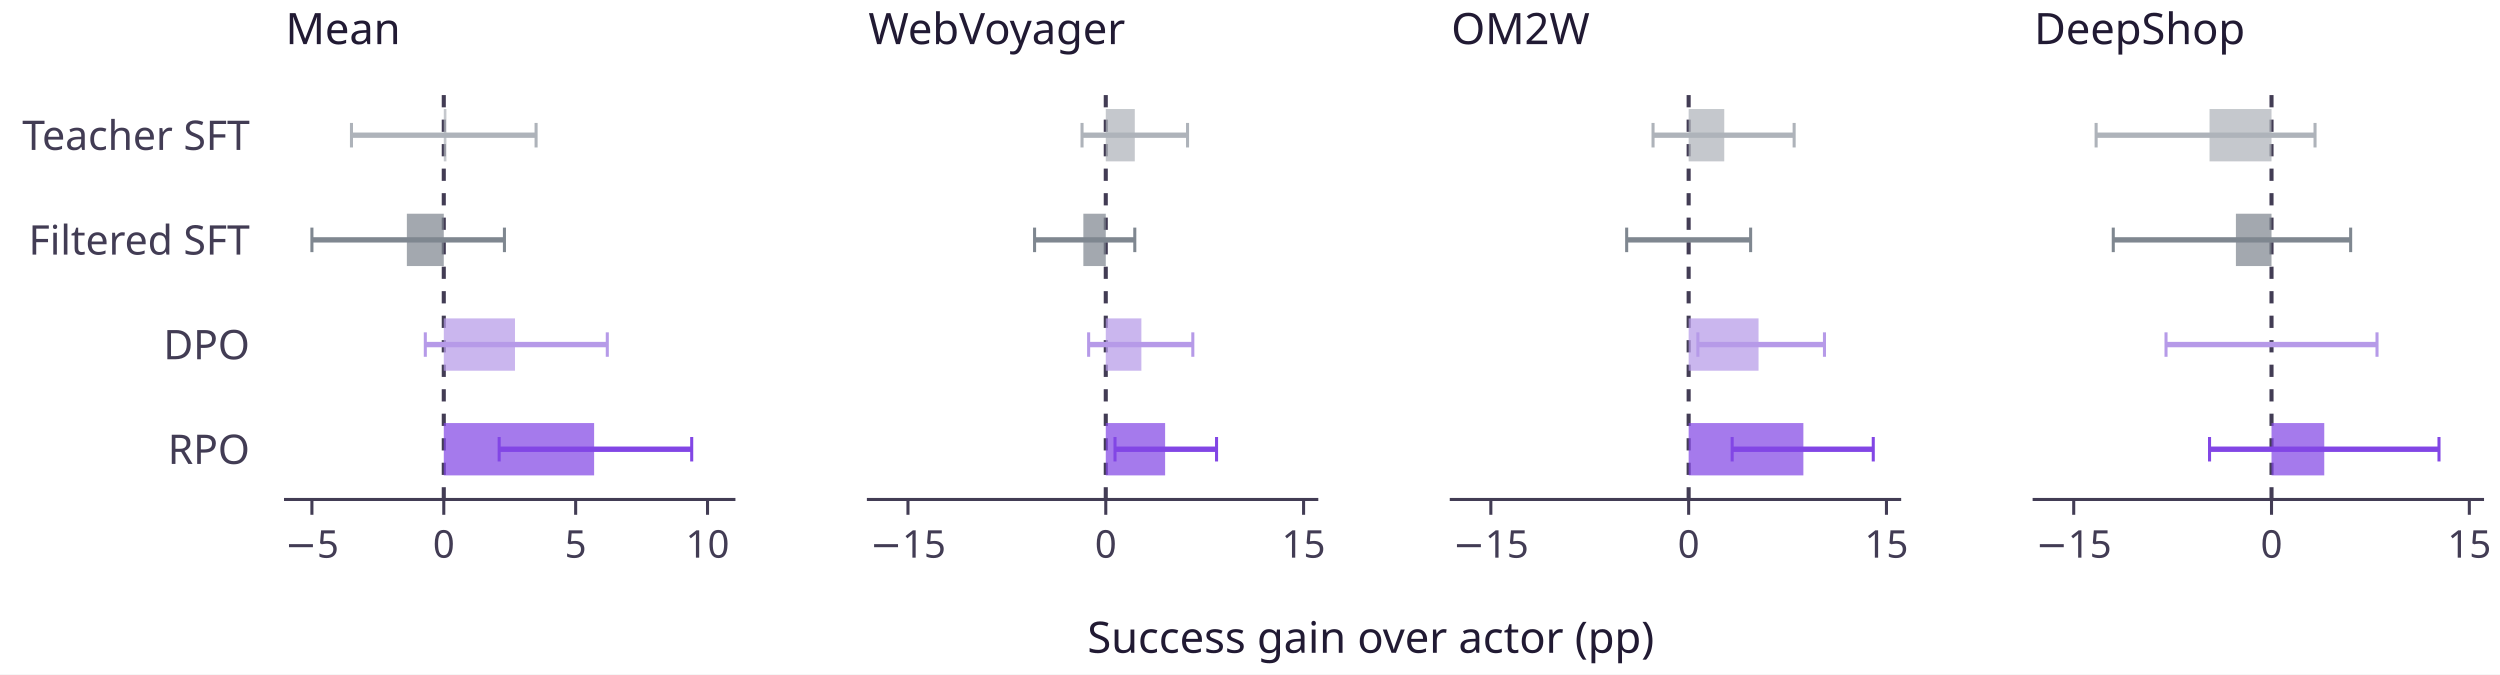
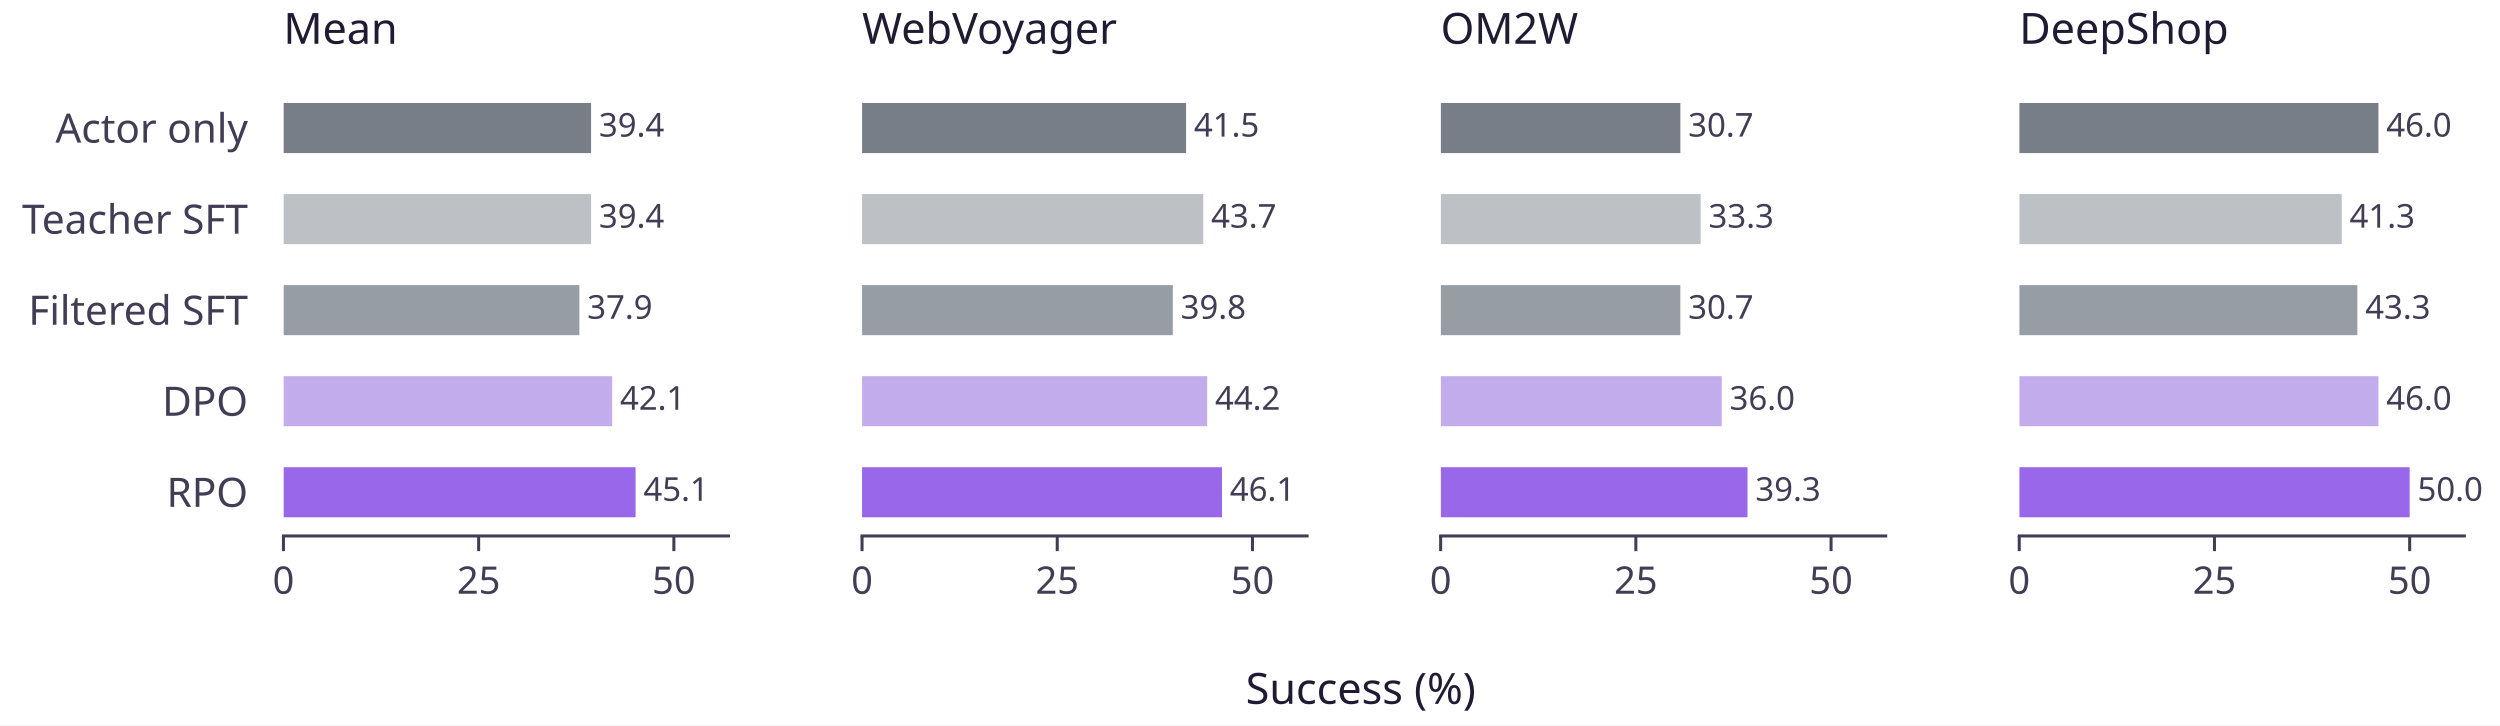
- <svg xmlns="http://www.w3.org/2000/svg" xmlns:xlink="http://www.w3.org/1999/xlink" width="489.618pt" height="132.074pt" viewBox="0 0 489.618 132.074" version="1.1">
+ <svg xmlns="http://www.w3.org/2000/svg" xmlns:xlink="http://www.w3.org/1999/xlink" width="493.232pt" height="143.09pt" viewBox="0 0 493.232 143.09" version="1.1">
  <defs>
    <style type="text/css">*{stroke-linejoin: round; stroke-linecap: butt}</style>
  </defs>
  <g id="figure_1">
    <g id="patch_1">
-       <path d="M 0 132.074 L 489.618 132.074 L 489.618 0 L 0 0 z " style="fill: #ffffff" />
+       <path d="M 0 143.09 L 493.232 143.09 L 493.232 0 L 0 0 z " style="fill: #ffffff" />
    </g>
    <g id="axes_1">
      <g id="patch_2">
-         <path d="M 55.921 97.82 L 143.732 97.82 L 143.732 16.64 L 55.921 16.64 z " style="fill: #ffffff" />
-       </g>
-       <g id="line2d_1">
-         <path d="M 86.913 97.82 L 86.913 16.64 " clip-path="url(#p033e936842)" style="fill: none; stroke-dasharray: 2.4,2.4; stroke-dashoffset: 0; stroke: #423c54; stroke-width: 0.8" />
+         <path d="M 55.921 105.74 L 143.732 105.74 L 143.732 16.64 L 55.921 16.64 z " style="fill: #ffffff" />
      </g>
      <g id="matplotlib.axis_1">
        <g id="xtick_1">
+           <g id="line2d_1">
+             <defs>
+               <path id="md3318e44cd" d="M 0 0 L 0 3 " style="stroke: #423c54; stroke-width: 0.6" />
+             </defs>
+             <g>
+               <use xlink:href="#md3318e44cd" x="55.921" y="105.74" style="fill: #423c54; stroke: #423c54; stroke-width: 0.6" />
+             </g>
+           </g>
+           <g id="text_1">
+             <text style="fill: #423c54; font: 7.5px 'Albert Sans'; text-anchor: middle" x="55.921" y="117.14" transform="rotate(-0 55.92125 117.14)">0</text>
+           </g>
+         </g>
+         <g id="xtick_2">
          <g id="line2d_2">
-             <defs>
-               <path id="m5773cec30a" d="M 0 0 L 0 3 " style="stroke: #423c54; stroke-width: 0.6" />
-             </defs>
-             <g>
-               <use xlink:href="#m5773cec30a" x="61.087" y="97.82" style="fill: #423c54; stroke: #423c54; stroke-width: 0.6" />
-             </g>
-           </g>
-           <g id="text_1">
-             <text style="fill: #423c54; font: 7.5px 'Albert Sans'; text-anchor: middle" x="61.087" y="109.22" transform="rotate(-0 61.08658 109.22)">−5</text>
-           </g>
-         </g>
-         <g id="xtick_2">
+             <g>
+               <use xlink:href="#md3318e44cd" x="94.435" y="105.74" style="fill: #423c54; stroke: #423c54; stroke-width: 0.6" />
+             </g>
+           </g>
+           <g id="text_2">
+             <text style="fill: #423c54; font: 7.5px 'Albert Sans'; text-anchor: middle" x="94.435" y="117.14" transform="rotate(-0 94.43468 117.14)">25</text>
+           </g>
+         </g>
+         <g id="xtick_3">
          <g id="line2d_3">
            <g>
-               <use xlink:href="#m5773cec30a" x="86.913" y="97.82" style="fill: #423c54; stroke: #423c54; stroke-width: 0.6" />
-             </g>
-           </g>
-           <g id="text_2">
-             <text style="fill: #423c54; font: 7.5px 'Albert Sans'; text-anchor: middle" x="86.913" y="109.22" transform="rotate(-0 86.91323 109.22)">0</text>
-           </g>
-         </g>
-         <g id="xtick_3">
-           <g id="line2d_4">
-             <g>
-               <use xlink:href="#m5773cec30a" x="112.74" y="97.82" style="fill: #423c54; stroke: #423c54; stroke-width: 0.6" />
+               <use xlink:href="#md3318e44cd" x="132.948" y="105.74" style="fill: #423c54; stroke: #423c54; stroke-width: 0.6" />
            </g>
          </g>
          <g id="text_3">
-             <text style="fill: #423c54; font: 7.5px 'Albert Sans'; text-anchor: middle" x="112.74" y="109.22" transform="rotate(-0 112.7399 109.22)">5</text>
-           </g>
-         </g>
-         <g id="xtick_4">
-           <g id="line2d_5">
-             <g>
-               <use xlink:href="#m5773cec30a" x="138.567" y="97.82" style="fill: #423c54; stroke: #423c54; stroke-width: 0.6" />
-             </g>
-           </g>
-           <g id="text_4">
-             <text style="fill: #423c54; font: 7.5px 'Albert Sans'; text-anchor: middle" x="138.567" y="109.22" transform="rotate(-0 138.5665 109.22)">10</text>
+             <text style="fill: #423c54; font: 7.5px 'Albert Sans'; text-anchor: middle" x="132.948" y="117.14" transform="rotate(-0 132.9481 117.14)">50</text>
          </g>
        </g>
      </g>
      <g id="matplotlib.axis_2">
        <g id="ytick_1">
+           <g id="line2d_4" />
+           <g id="text_4">
+             <text style="fill: #423c54; font: 8px 'Albert Sans'; text-anchor: end" x="48.921" y="28.143" transform="rotate(-0 48.92125 28.14258)">Actor only</text>
+           </g>
+         </g>
+         <g id="ytick_2">
+           <g id="line2d_5" />
+           <g id="text_5">
+             <text style="fill: #423c54; font: 8px 'Albert Sans'; text-anchor: end" x="48.921" y="46.106" transform="rotate(-0 48.92125 46.10629)">Teacher SFT</text>
+           </g>
+         </g>
+         <g id="ytick_3">
          <g id="line2d_6" />
-           <g id="text_5">
-             <text style="fill: #423c54; font: 8px 'Albert Sans'; text-anchor: end" x="48.921" y="29.36" transform="rotate(-0 48.92125 29.36)">Teacher SFT</text>
-           </g>
-         </g>
-         <g id="ytick_2">
+           <g id="text_6">
+             <text style="fill: #423c54; font: 8px 'Albert Sans'; text-anchor: end" x="48.921" y="64.07" transform="rotate(-0 48.92125 64.07)">Filtered SFT</text>
+           </g>
+         </g>
+         <g id="ytick_4">
          <g id="line2d_7" />
-           <g id="text_6">
-             <text style="fill: #423c54; font: 8px 'Albert Sans'; text-anchor: end" x="48.921" y="49.86" transform="rotate(-0 48.92125 49.86)">Filtered SFT</text>
-           </g>
-         </g>
-         <g id="ytick_3">
+           <g id="text_7">
+             <text style="fill: #423c54; font: 8px 'Albert Sans'; text-anchor: end" x="48.921" y="82.034" transform="rotate(-0 48.92125 82.03371)">DPO</text>
+           </g>
+         </g>
+         <g id="ytick_5">
          <g id="line2d_8" />
-           <g id="text_7">
-             <text style="fill: #423c54; font: 8px 'Albert Sans'; text-anchor: end" x="48.921" y="70.36" transform="rotate(-0 48.92125 70.36)">DPO</text>
-           </g>
-         </g>
-         <g id="ytick_4">
-           <g id="line2d_9" />
          <g id="text_8">
-             <text style="fill: #423c54; font: 8px 'Albert Sans'; text-anchor: end" x="48.921" y="90.86" transform="rotate(-0 48.92125 90.86)">RPO</text>
+             <text style="fill: #423c54; font: 8px 'Albert Sans'; text-anchor: end" x="48.921" y="99.997" transform="rotate(-0 48.92125 99.99742)">RPO</text>
          </g>
        </g>
      </g>
      <g id="patch_3">
-         <path d="M 86.913 31.605 L 87.43 31.605 L 87.43 21.355 L 86.913 21.355 z " clip-path="url(#p033e936842)" style="fill: #aeb3ba; opacity: 0.72" />
+         <path d="M 55.921 30.203 L 116.618 30.203 L 116.618 20.323 L 55.921 20.323 z " clip-path="url(#p6fb87781f4)" style="fill: #59626d; opacity: 0.82" />
      </g>
      <g id="patch_4">
-         <path d="M 86.913 52.105 L 79.682 52.105 L 79.682 41.855 L 86.913 41.855 z " clip-path="url(#p033e936842)" style="fill: #7f8790; opacity: 0.72" />
+         <path d="M 55.921 48.166 L 116.618 48.166 L 116.618 38.286 L 55.921 38.286 z " clip-path="url(#p6fb87781f4)" style="fill: #aeb3ba; opacity: 0.82" />
      </g>
      <g id="patch_5">
-         <path d="M 86.913 72.605 L 100.86 72.605 L 100.86 62.355 L 86.913 62.355 z " clip-path="url(#p033e936842)" style="fill: #b69ae8; opacity: 0.72" />
+         <path d="M 55.921 66.13 L 114.308 66.13 L 114.308 56.25 L 55.921 56.25 z " clip-path="url(#p6fb87781f4)" style="fill: #7f8790; opacity: 0.82" />
      </g>
      <g id="patch_6">
-         <path d="M 86.913 93.105 L 116.356 93.105 L 116.356 82.855 L 86.913 82.855 z " clip-path="url(#p033e936842)" style="fill: #8246e5; opacity: 0.72" />
+         <path d="M 55.921 84.094 L 120.778 84.094 L 120.778 74.214 L 55.921 74.214 z " clip-path="url(#p6fb87781f4)" style="fill: #b69ae8; opacity: 0.82" />
      </g>
      <g id="patch_7">
-         <path d="M 55.921 97.82 L 143.732 97.82 " style="fill: none; stroke: #423c54; stroke-width: 0.6; stroke-linejoin: miter; stroke-linecap: square" />
-       </g>
-       <g id="LineCollection_1">
-         <path d="M 68.835 26.48 L 104.992 26.48 " clip-path="url(#p033e936842)" style="fill: none; stroke: #aeb3ba; stroke-width: 1.05" />
-       </g>
-       <g id="line2d_10">
-         <defs>
-           <path id="mb523118131" d="M 0 2.4 L 0 -2.4 " style="stroke: #aeb3ba; stroke-width: 0.6" />
-         </defs>
-         <g clip-path="url(#p033e936842)">
-           <use xlink:href="#mb523118131" x="68.835" y="26.48" style="fill: #aeb3ba; stroke: #aeb3ba; stroke-width: 0.6" />
-         </g>
-       </g>
-       <g id="line2d_11">
-         <g clip-path="url(#p033e936842)">
-           <use xlink:href="#mb523118131" x="104.992" y="26.48" style="fill: #aeb3ba; stroke: #aeb3ba; stroke-width: 0.6" />
-         </g>
-       </g>
-       <g id="LineCollection_2">
-         <path d="M 61.087 46.98 L 98.793 46.98 " clip-path="url(#p033e936842)" style="fill: none; stroke: #7f8790; stroke-width: 1.05" />
-       </g>
-       <g id="line2d_12">
-         <defs>
-           <path id="m18a45e76e5" d="M 0 2.4 L 0 -2.4 " style="stroke: #7f8790; stroke-width: 0.6" />
-         </defs>
-         <g clip-path="url(#p033e936842)">
-           <use xlink:href="#m18a45e76e5" x="61.087" y="46.98" style="fill: #7f8790; stroke: #7f8790; stroke-width: 0.6" />
-         </g>
-       </g>
-       <g id="line2d_13">
-         <g clip-path="url(#p033e936842)">
-           <use xlink:href="#m18a45e76e5" x="98.793" y="46.98" style="fill: #7f8790; stroke: #7f8790; stroke-width: 0.6" />
-         </g>
-       </g>
-       <g id="LineCollection_3">
-         <path d="M 83.297 67.48 L 118.938 67.48 " clip-path="url(#p033e936842)" style="fill: none; stroke: #b69ae8; stroke-width: 1.05" />
-       </g>
-       <g id="line2d_14">
-         <defs>
-           <path id="mf32c3a5b37" d="M 0 2.4 L 0 -2.4 " style="stroke: #b69ae8; stroke-width: 0.6" />
-         </defs>
-         <g clip-path="url(#p033e936842)">
-           <use xlink:href="#mf32c3a5b37" x="83.297" y="67.48" style="fill: #b69ae8; stroke: #b69ae8; stroke-width: 0.6" />
-         </g>
-       </g>
-       <g id="line2d_15">
-         <g clip-path="url(#p033e936842)">
-           <use xlink:href="#mf32c3a5b37" x="118.938" y="67.48" style="fill: #b69ae8; stroke: #b69ae8; stroke-width: 0.6" />
-         </g>
-       </g>
-       <g id="LineCollection_4">
-         <path d="M 97.76 87.98 L 135.467 87.98 " clip-path="url(#p033e936842)" style="fill: none; stroke: #8246e5; stroke-width: 1.05" />
-       </g>
-       <g id="line2d_16">
-         <defs>
-           <path id="m24eaffd5f3" d="M 0 2.4 L 0 -2.4 " style="stroke: #8246e5; stroke-width: 0.6" />
-         </defs>
-         <g clip-path="url(#p033e936842)">
-           <use xlink:href="#m24eaffd5f3" x="97.76" y="87.98" style="fill: #8246e5; stroke: #8246e5; stroke-width: 0.6" />
-         </g>
-       </g>
-       <g id="line2d_17">
-         <g clip-path="url(#p033e936842)">
-           <use xlink:href="#m24eaffd5f3" x="135.467" y="87.98" style="fill: #8246e5; stroke: #8246e5; stroke-width: 0.6" />
-         </g>
+         <path d="M 55.921 102.057 L 125.399 102.057 L 125.399 92.177 L 55.921 92.177 z " clip-path="url(#p6fb87781f4)" style="fill: #8246e5; opacity: 0.82" />
+       </g>
+       <g id="patch_8">
+         <path d="M 55.921 105.74 L 143.732 105.74 " style="fill: none; stroke: #423c54; stroke-width: 0.6; stroke-linejoin: miter; stroke-linecap: square" />
      </g>
      <g id="text_9">
+         <text style="fill: #423c54; font: 6.5px 'Albert Sans'; text-anchor: start" x="118.159" y="26.953" transform="rotate(-0 118.1589 26.95258)">39.4</text>
+       </g>
+       <g id="text_10">
+         <text style="fill: #423c54; font: 6.5px 'Albert Sans'; text-anchor: start" x="118.159" y="44.916" transform="rotate(-0 118.1589 44.91629)">39.4</text>
+       </g>
+       <g id="text_11">
+         <text style="fill: #423c54; font: 6.5px 'Albert Sans'; text-anchor: start" x="115.848" y="62.88" transform="rotate(-0 115.8481 62.88)">37.9</text>
+       </g>
+       <g id="text_12">
+         <text style="fill: #423c54; font: 6.5px 'Albert Sans'; text-anchor: start" x="122.318" y="80.844" transform="rotate(-0 122.3184 80.84371)">42.1</text>
+       </g>
+       <g id="text_13">
+         <text style="fill: #423c54; font: 6.5px 'Albert Sans'; text-anchor: start" x="126.94" y="98.807" transform="rotate(-0 126.94 98.80742)">45.1</text>
+       </g>
+       <g id="text_14">
        <text style="fill: #211a33; font: 8.5px 'Albert Sans'; text-anchor: start" x="55.921" y="8.64" transform="rotate(-0 55.92125 8.64)">Mean</text>
      </g>
    </g>
    <g id="axes_2">
-       <g id="patch_8">
-         <path d="M 170.075 97.82 L 257.886 97.82 L 257.886 16.64 L 170.075 16.64 z " style="fill: #ffffff" />
-       </g>
-       <g id="line2d_18">
-         <path d="M 216.563 97.82 L 216.563 16.64 " clip-path="url(#p075616046b)" style="fill: none; stroke-dasharray: 2.4,2.4; stroke-dashoffset: 0; stroke: #423c54; stroke-width: 0.8" />
+       <g id="patch_9">
+         <path d="M 170.075 105.74 L 257.886 105.74 L 257.886 16.64 L 170.075 16.64 z " style="fill: #ffffff" />
      </g>
      <g id="matplotlib.axis_3">
+         <g id="xtick_4">
+           <g id="line2d_9">
+             <g>
+               <use xlink:href="#md3318e44cd" x="170.075" y="105.74" style="fill: #423c54; stroke: #423c54; stroke-width: 0.6" />
+             </g>
+           </g>
+           <g id="text_15">
+             <text style="fill: #423c54; font: 7.5px 'Albert Sans'; text-anchor: middle" x="170.075" y="117.14" transform="rotate(-0 170.075 117.14)">0</text>
+           </g>
+         </g>
        <g id="xtick_5">
+           <g id="line2d_10">
+             <g>
+               <use xlink:href="#md3318e44cd" x="208.588" y="105.74" style="fill: #423c54; stroke: #423c54; stroke-width: 0.6" />
+             </g>
+           </g>
+           <g id="text_16">
+             <text style="fill: #423c54; font: 7.5px 'Albert Sans'; text-anchor: middle" x="208.588" y="117.14" transform="rotate(-0 208.5885 117.14)">25</text>
+           </g>
+         </g>
+         <g id="xtick_6">
+           <g id="line2d_11">
+             <g>
+               <use xlink:href="#md3318e44cd" x="247.102" y="105.74" style="fill: #423c54; stroke: #423c54; stroke-width: 0.6" />
+             </g>
+           </g>
+           <g id="text_17">
+             <text style="fill: #423c54; font: 7.5px 'Albert Sans'; text-anchor: middle" x="247.102" y="117.14" transform="rotate(-0 247.1019 117.14)">50</text>
+           </g>
+         </g>
+       </g>
+       <g id="matplotlib.axis_4">
+         <g id="ytick_6">
+           <g id="line2d_12" />
+         </g>
+         <g id="ytick_7">
+           <g id="line2d_13" />
+         </g>
+         <g id="ytick_8">
+           <g id="line2d_14" />
+         </g>
+         <g id="ytick_9">
+           <g id="line2d_15" />
+         </g>
+         <g id="ytick_10">
+           <g id="line2d_16" />
+         </g>
+       </g>
+       <g id="patch_10">
+         <path d="M 170.075 30.203 L 234.007 30.203 L 234.007 20.323 L 170.075 20.323 z " clip-path="url(#pff2bee2410)" style="fill: #59626d; opacity: 0.82" />
+       </g>
+       <g id="patch_11">
+         <path d="M 170.075 48.166 L 237.397 48.166 L 237.397 38.286 L 170.075 38.286 z " clip-path="url(#pff2bee2410)" style="fill: #aeb3ba; opacity: 0.82" />
+       </g>
+       <g id="patch_12">
+         <path d="M 170.075 66.13 L 231.388 66.13 L 231.388 56.25 L 170.075 56.25 z " clip-path="url(#pff2bee2410)" style="fill: #7f8790; opacity: 0.82" />
+       </g>
+       <g id="patch_13">
+         <path d="M 170.075 84.094 L 238.167 84.094 L 238.167 74.214 L 170.075 74.214 z " clip-path="url(#pff2bee2410)" style="fill: #b69ae8; opacity: 0.82" />
+       </g>
+       <g id="patch_14">
+         <path d="M 170.075 102.057 L 241.094 102.057 L 241.094 92.177 L 170.075 92.177 z " clip-path="url(#pff2bee2410)" style="fill: #8246e5; opacity: 0.82" />
+       </g>
+       <g id="patch_15">
+         <path d="M 170.075 105.74 L 257.886 105.74 " style="fill: none; stroke: #423c54; stroke-width: 0.6; stroke-linejoin: miter; stroke-linecap: square" />
+       </g>
+       <g id="text_18">
+         <text style="fill: #423c54; font: 6.5px 'Albert Sans'; text-anchor: start" x="235.548" y="26.953" transform="rotate(-0 235.5479 26.95258)">41.5</text>
+       </g>
+       <g id="text_19">
+         <text style="fill: #423c54; font: 6.5px 'Albert Sans'; text-anchor: start" x="238.937" y="44.916" transform="rotate(-0 238.9371 44.91629)">43.7</text>
+       </g>
+       <g id="text_20">
+         <text style="fill: #423c54; font: 6.5px 'Albert Sans'; text-anchor: start" x="232.929" y="62.88" transform="rotate(-0 232.929 62.88)">39.8</text>
+       </g>
+       <g id="text_21">
+         <text style="fill: #423c54; font: 6.5px 'Albert Sans'; text-anchor: start" x="239.707" y="80.844" transform="rotate(-0 239.7073 80.84371)">44.2</text>
+       </g>
+       <g id="text_22">
+         <text style="fill: #423c54; font: 6.5px 'Albert Sans'; text-anchor: start" x="242.634" y="98.807" transform="rotate(-0 242.6343 98.80742)">46.1</text>
+       </g>
+       <g id="text_23">
+         <text style="fill: #211a33; font: 8.5px 'Albert Sans'; text-anchor: start" x="170.075" y="8.64" transform="rotate(-0 170.075 8.64)">WebVoyager</text>
+       </g>
+     </g>
+     <g id="axes_3">
+       <g id="patch_16">
+         <path d="M 284.229 105.74 L 372.039 105.74 L 372.039 16.64 L 284.229 16.64 z " style="fill: #ffffff" />
+       </g>
+       <g id="matplotlib.axis_5">
+         <g id="xtick_7">
+           <g id="line2d_17">
+             <g>
+               <use xlink:href="#md3318e44cd" x="284.229" y="105.74" style="fill: #423c54; stroke: #423c54; stroke-width: 0.6" />
+             </g>
+           </g>
+           <g id="text_24">
+             <text style="fill: #423c54; font: 7.5px 'Albert Sans'; text-anchor: middle" x="284.229" y="117.14" transform="rotate(-0 284.2288 117.14)">0</text>
+           </g>
+         </g>
+         <g id="xtick_8">
+           <g id="line2d_18">
+             <g>
+               <use xlink:href="#md3318e44cd" x="322.742" y="105.74" style="fill: #423c54; stroke: #423c54; stroke-width: 0.6" />
+             </g>
+           </g>
+           <g id="text_25">
+             <text style="fill: #423c54; font: 7.5px 'Albert Sans'; text-anchor: middle" x="322.742" y="117.14" transform="rotate(-0 322.7423 117.14)">25</text>
+           </g>
+         </g>
+         <g id="xtick_9">
          <g id="line2d_19">
            <g>
-               <use xlink:href="#m5773cec30a" x="177.823" y="97.82" style="fill: #423c54; stroke: #423c54; stroke-width: 0.6" />
-             </g>
-           </g>
-           <g id="text_10">
-             <text style="fill: #423c54; font: 7.5px 'Albert Sans'; text-anchor: middle" x="177.823" y="109.22" transform="rotate(-0 177.823 109.22)">−15</text>
-           </g>
-         </g>
-         <g id="xtick_6">
-           <g id="line2d_20">
-             <g>
-               <use xlink:href="#m5773cec30a" x="216.563" y="97.82" style="fill: #423c54; stroke: #423c54; stroke-width: 0.6" />
-             </g>
-           </g>
-           <g id="text_11">
-             <text style="fill: #423c54; font: 7.5px 'Albert Sans'; text-anchor: middle" x="216.563" y="109.22" transform="rotate(-0 216.563 109.22)">0</text>
-           </g>
-         </g>
-         <g id="xtick_7">
-           <g id="line2d_21">
-             <g>
-               <use xlink:href="#m5773cec30a" x="255.303" y="97.82" style="fill: #423c54; stroke: #423c54; stroke-width: 0.6" />
-             </g>
-           </g>
-           <g id="text_12">
-             <text style="fill: #423c54; font: 7.5px 'Albert Sans'; text-anchor: middle" x="255.303" y="109.22" transform="rotate(-0 255.303 109.22)">15</text>
-           </g>
-         </g>
-       </g>
-       <g id="matplotlib.axis_4">
-         <g id="ytick_5">
+               <use xlink:href="#md3318e44cd" x="361.256" y="105.74" style="fill: #423c54; stroke: #423c54; stroke-width: 0.6" />
+             </g>
+           </g>
+           <g id="text_26">
+             <text style="fill: #423c54; font: 7.5px 'Albert Sans'; text-anchor: middle" x="361.256" y="117.14" transform="rotate(-0 361.2557 117.14)">50</text>
+           </g>
+         </g>
+       </g>
+       <g id="matplotlib.axis_6">
+         <g id="ytick_11">
+           <g id="line2d_20" />
+         </g>
+         <g id="ytick_12">
+           <g id="line2d_21" />
+         </g>
+         <g id="ytick_13">
          <g id="line2d_22" />
        </g>
-         <g id="ytick_6">
+         <g id="ytick_14">
          <g id="line2d_23" />
        </g>
-         <g id="ytick_7">
+         <g id="ytick_15">
          <g id="line2d_24" />
        </g>
-         <g id="ytick_8">
-           <g id="line2d_25" />
-         </g>
-       </g>
-       <g id="patch_9">
-         <path d="M 216.563 31.605 L 222.245 31.605 L 222.245 21.355 L 216.563 21.355 z " clip-path="url(#p075616046b)" style="fill: #aeb3ba; opacity: 0.72" />
-       </g>
-       <g id="patch_10">
-         <path d="M 216.563 52.105 L 212.172 52.105 L 212.172 41.855 L 216.563 41.855 z " clip-path="url(#p075616046b)" style="fill: #7f8790; opacity: 0.72" />
-       </g>
-       <g id="patch_11">
-         <path d="M 216.563 72.605 L 223.536 72.605 L 223.536 62.355 L 216.563 62.355 z " clip-path="url(#p075616046b)" style="fill: #b69ae8; opacity: 0.72" />
-       </g>
-       <g id="patch_12">
-         <path d="M 216.563 93.105 L 228.185 93.105 L 228.185 82.855 L 216.563 82.855 z " clip-path="url(#p075616046b)" style="fill: #8246e5; opacity: 0.72" />
-       </g>
-       <g id="patch_13">
-         <path d="M 170.075 97.82 L 257.886 97.82 " style="fill: none; stroke: #423c54; stroke-width: 0.6; stroke-linejoin: miter; stroke-linecap: square" />
-       </g>
-       <g id="LineCollection_5">
-         <path d="M 211.914 26.48 L 232.576 26.48 " clip-path="url(#p075616046b)" style="fill: none; stroke: #aeb3ba; stroke-width: 1.05" />
-       </g>
-       <g id="line2d_26">
-         <g clip-path="url(#p075616046b)">
-           <use xlink:href="#mb523118131" x="211.914" y="26.48" style="fill: #aeb3ba; stroke: #aeb3ba; stroke-width: 0.6" />
-         </g>
-       </g>
-       <g id="line2d_27">
-         <g clip-path="url(#p075616046b)">
-           <use xlink:href="#mb523118131" x="232.576" y="26.48" style="fill: #aeb3ba; stroke: #aeb3ba; stroke-width: 0.6" />
-         </g>
-       </g>
-       <g id="LineCollection_6">
-         <path d="M 202.617 46.98 L 222.245 46.98 " clip-path="url(#p075616046b)" style="fill: none; stroke: #7f8790; stroke-width: 1.05" />
-       </g>
-       <g id="line2d_28">
-         <g clip-path="url(#p075616046b)">
-           <use xlink:href="#m18a45e76e5" x="202.617" y="46.98" style="fill: #7f8790; stroke: #7f8790; stroke-width: 0.6" />
-         </g>
-       </g>
-       <g id="line2d_29">
-         <g clip-path="url(#p075616046b)">
-           <use xlink:href="#m18a45e76e5" x="222.245" y="46.98" style="fill: #7f8790; stroke: #7f8790; stroke-width: 0.6" />
-         </g>
-       </g>
-       <g id="LineCollection_7">
-         <path d="M 213.206 67.48 L 233.609 67.48 " clip-path="url(#p075616046b)" style="fill: none; stroke: #b69ae8; stroke-width: 1.05" />
-       </g>
-       <g id="line2d_30">
-         <g clip-path="url(#p075616046b)">
-           <use xlink:href="#mf32c3a5b37" x="213.206" y="67.48" style="fill: #b69ae8; stroke: #b69ae8; stroke-width: 0.6" />
-         </g>
-       </g>
-       <g id="line2d_31">
-         <g clip-path="url(#p075616046b)">
-           <use xlink:href="#mf32c3a5b37" x="233.609" y="67.48" style="fill: #b69ae8; stroke: #b69ae8; stroke-width: 0.6" />
-         </g>
-       </g>
-       <g id="LineCollection_8">
-         <path d="M 218.371 87.98 L 238.257 87.98 " clip-path="url(#p075616046b)" style="fill: none; stroke: #8246e5; stroke-width: 1.05" />
-       </g>
-       <g id="line2d_32">
-         <g clip-path="url(#p075616046b)">
-           <use xlink:href="#m24eaffd5f3" x="218.371" y="87.98" style="fill: #8246e5; stroke: #8246e5; stroke-width: 0.6" />
-         </g>
-       </g>
-       <g id="line2d_33">
-         <g clip-path="url(#p075616046b)">
-           <use xlink:href="#m24eaffd5f3" x="238.257" y="87.98" style="fill: #8246e5; stroke: #8246e5; stroke-width: 0.6" />
-         </g>
-       </g>
-       <g id="text_13">
-         <text style="fill: #211a33; font: 8.5px 'Albert Sans'; text-anchor: start" x="170.075" y="8.64" transform="rotate(-0 170.075 8.64)">WebVoyager</text>
-       </g>
-     </g>
-     <g id="axes_3">
-       <g id="patch_14">
-         <path d="M 284.229 97.82 L 372.039 97.82 L 372.039 16.64 L 284.229 16.64 z " style="fill: #ffffff" />
-       </g>
-       <g id="line2d_34">
-         <path d="M 330.717 97.82 L 330.717 16.64 " clip-path="url(#pf5f8557d90)" style="fill: none; stroke-dasharray: 2.4,2.4; stroke-dashoffset: 0; stroke: #423c54; stroke-width: 0.8" />
-       </g>
-       <g id="matplotlib.axis_5">
-         <g id="xtick_8">
-           <g id="line2d_35">
-             <g>
-               <use xlink:href="#m5773cec30a" x="291.977" y="97.82" style="fill: #423c54; stroke: #423c54; stroke-width: 0.6" />
-             </g>
-           </g>
-           <g id="text_14">
-             <text style="fill: #423c54; font: 7.5px 'Albert Sans'; text-anchor: middle" x="291.977" y="109.22" transform="rotate(-0 291.9768 109.22)">−15</text>
-           </g>
-         </g>
-         <g id="xtick_9">
-           <g id="line2d_36">
-             <g>
-               <use xlink:href="#m5773cec30a" x="330.717" y="97.82" style="fill: #423c54; stroke: #423c54; stroke-width: 0.6" />
-             </g>
-           </g>
-           <g id="text_15">
-             <text style="fill: #423c54; font: 7.5px 'Albert Sans'; text-anchor: middle" x="330.717" y="109.22" transform="rotate(-0 330.7168 109.22)">0</text>
-           </g>
-         </g>
+       </g>
+       <g id="patch_17">
+         <path d="M 284.229 30.203 L 331.523 30.203 L 331.523 20.323 L 284.229 20.323 z " clip-path="url(#pb4cdf40e9f)" style="fill: #59626d; opacity: 0.82" />
+       </g>
+       <g id="patch_18">
+         <path d="M 284.229 48.166 L 335.529 48.166 L 335.529 38.286 L 284.229 38.286 z " clip-path="url(#pb4cdf40e9f)" style="fill: #aeb3ba; opacity: 0.82" />
+       </g>
+       <g id="patch_19">
+         <path d="M 284.229 66.13 L 331.523 66.13 L 331.523 56.25 L 284.229 56.25 z " clip-path="url(#pb4cdf40e9f)" style="fill: #7f8790; opacity: 0.82" />
+       </g>
+       <g id="patch_20">
+         <path d="M 284.229 84.094 L 339.688 84.094 L 339.688 74.214 L 284.229 74.214 z " clip-path="url(#pb4cdf40e9f)" style="fill: #b69ae8; opacity: 0.82" />
+       </g>
+       <g id="patch_21">
+         <path d="M 284.229 102.057 L 344.772 102.057 L 344.772 92.177 L 284.229 92.177 z " clip-path="url(#pb4cdf40e9f)" style="fill: #8246e5; opacity: 0.82" />
+       </g>
+       <g id="patch_22">
+         <path d="M 284.229 105.74 L 372.039 105.74 " style="fill: none; stroke: #423c54; stroke-width: 0.6; stroke-linejoin: miter; stroke-linecap: square" />
+       </g>
+       <g id="text_27">
+         <text style="fill: #423c54; font: 6.5px 'Albert Sans'; text-anchor: start" x="333.064" y="26.953" transform="rotate(-0 333.0639 26.95258)">30.7</text>
+       </g>
+       <g id="text_28">
+         <text style="fill: #423c54; font: 6.5px 'Albert Sans'; text-anchor: start" x="337.069" y="44.916" transform="rotate(-0 337.0693 44.91629)">33.3</text>
+       </g>
+       <g id="text_29">
+         <text style="fill: #423c54; font: 6.5px 'Albert Sans'; text-anchor: start" x="333.064" y="62.88" transform="rotate(-0 333.0639 62.88)">30.7</text>
+       </g>
+       <g id="text_30">
+         <text style="fill: #423c54; font: 6.5px 'Albert Sans'; text-anchor: start" x="341.229" y="80.844" transform="rotate(-0 341.2287 80.84371)">36.0</text>
+       </g>
+       <g id="text_31">
+         <text style="fill: #423c54; font: 6.5px 'Albert Sans'; text-anchor: start" x="346.312" y="98.807" transform="rotate(-0 346.3125 98.80742)">39.3</text>
+       </g>
+       <g id="text_32">
+         <text style="fill: #211a33; font: 8.5px 'Albert Sans'; text-anchor: start" x="284.229" y="8.64" transform="rotate(-0 284.2288 8.64)">OM2W</text>
+       </g>
+     </g>
+     <g id="axes_4">
+       <g id="patch_23">
+         <path d="M 398.383 105.74 L 486.193 105.74 L 486.193 16.64 L 398.383 16.64 z " style="fill: #ffffff" />
+       </g>
+       <g id="matplotlib.axis_7">
        <g id="xtick_10">
-           <g id="line2d_37">
-             <g>
-               <use xlink:href="#m5773cec30a" x="369.457" y="97.82" style="fill: #423c54; stroke: #423c54; stroke-width: 0.6" />
-             </g>
-           </g>
-           <g id="text_16">
-             <text style="fill: #423c54; font: 7.5px 'Albert Sans'; text-anchor: middle" x="369.457" y="109.22" transform="rotate(-0 369.4568 109.22)">15</text>
-           </g>
-         </g>
-       </g>
-       <g id="matplotlib.axis_6">
-         <g id="ytick_9">
-           <g id="line2d_38" />
-         </g>
-         <g id="ytick_10">
-           <g id="line2d_39" />
-         </g>
-         <g id="ytick_11">
-           <g id="line2d_40" />
-         </g>
-         <g id="ytick_12">
-           <g id="line2d_41" />
-         </g>
-       </g>
-       <g id="patch_15">
-         <path d="M 330.717 31.605 L 337.69 31.605 L 337.69 21.355 L 330.717 21.355 z " clip-path="url(#pf5f8557d90)" style="fill: #aeb3ba; opacity: 0.72" />
-       </g>
-       <g id="patch_16">
-         <path d="M 330.717 52.105 L 330.717 52.105 L 330.717 41.855 L 330.717 41.855 z " clip-path="url(#pf5f8557d90)" style="fill: #7f8790; opacity: 0.72" />
-       </g>
-       <g id="patch_17">
-         <path d="M 330.717 72.605 L 344.405 72.605 L 344.405 62.355 L 330.717 62.355 z " clip-path="url(#pf5f8557d90)" style="fill: #b69ae8; opacity: 0.72" />
-       </g>
-       <g id="patch_18">
-         <path d="M 330.717 93.105 L 353.186 93.105 L 353.186 82.855 L 330.717 82.855 z " clip-path="url(#pf5f8557d90)" style="fill: #8246e5; opacity: 0.72" />
-       </g>
-       <g id="patch_19">
-         <path d="M 284.229 97.82 L 372.039 97.82 " style="fill: none; stroke: #423c54; stroke-width: 0.6; stroke-linejoin: miter; stroke-linecap: square" />
-       </g>
-       <g id="LineCollection_9">
-         <path d="M 323.744 26.48 L 351.378 26.48 " clip-path="url(#pf5f8557d90)" style="fill: none; stroke: #aeb3ba; stroke-width: 1.05" />
-       </g>
-       <g id="line2d_42">
-         <g clip-path="url(#pf5f8557d90)">
-           <use xlink:href="#mb523118131" x="323.744" y="26.48" style="fill: #aeb3ba; stroke: #aeb3ba; stroke-width: 0.6" />
-         </g>
-       </g>
-       <g id="line2d_43">
-         <g clip-path="url(#pf5f8557d90)">
-           <use xlink:href="#mb523118131" x="351.378" y="26.48" style="fill: #aeb3ba; stroke: #aeb3ba; stroke-width: 0.6" />
-         </g>
-       </g>
-       <g id="LineCollection_10">
-         <path d="M 318.578 46.98 L 342.855 46.98 " clip-path="url(#pf5f8557d90)" style="fill: none; stroke: #7f8790; stroke-width: 1.05" />
-       </g>
-       <g id="line2d_44">
-         <g clip-path="url(#pf5f8557d90)">
-           <use xlink:href="#m18a45e76e5" x="318.578" y="46.98" style="fill: #7f8790; stroke: #7f8790; stroke-width: 0.6" />
-         </g>
-       </g>
-       <g id="line2d_45">
-         <g clip-path="url(#pf5f8557d90)">
-           <use xlink:href="#m18a45e76e5" x="342.855" y="46.98" style="fill: #7f8790; stroke: #7f8790; stroke-width: 0.6" />
-         </g>
-       </g>
-       <g id="LineCollection_11">
-         <path d="M 332.525 67.48 L 357.318 67.48 " clip-path="url(#pf5f8557d90)" style="fill: none; stroke: #b69ae8; stroke-width: 1.05" />
-       </g>
-       <g id="line2d_46">
-         <g clip-path="url(#pf5f8557d90)">
-           <use xlink:href="#mf32c3a5b37" x="332.525" y="67.48" style="fill: #b69ae8; stroke: #b69ae8; stroke-width: 0.6" />
-         </g>
-       </g>
-       <g id="line2d_47">
-         <g clip-path="url(#pf5f8557d90)">
-           <use xlink:href="#mf32c3a5b37" x="357.318" y="67.48" style="fill: #b69ae8; stroke: #b69ae8; stroke-width: 0.6" />
-         </g>
-       </g>
-       <g id="LineCollection_12">
-         <path d="M 339.24 87.98 L 366.874 87.98 " clip-path="url(#pf5f8557d90)" style="fill: none; stroke: #8246e5; stroke-width: 1.05" />
-       </g>
-       <g id="line2d_48">
-         <g clip-path="url(#pf5f8557d90)">
-           <use xlink:href="#m24eaffd5f3" x="339.24" y="87.98" style="fill: #8246e5; stroke: #8246e5; stroke-width: 0.6" />
-         </g>
-       </g>
-       <g id="line2d_49">
-         <g clip-path="url(#pf5f8557d90)">
-           <use xlink:href="#m24eaffd5f3" x="366.874" y="87.98" style="fill: #8246e5; stroke: #8246e5; stroke-width: 0.6" />
-         </g>
-       </g>
-       <g id="text_17">
-         <text style="fill: #211a33; font: 8.5px 'Albert Sans'; text-anchor: start" x="284.229" y="8.64" transform="rotate(-0 284.2288 8.64)">OM2W</text>
-       </g>
-     </g>
-     <g id="axes_4">
-       <g id="patch_20">
-         <path d="M 398.383 97.82 L 486.193 97.82 L 486.193 16.64 L 398.383 16.64 z " style="fill: #ffffff" />
-       </g>
-       <g id="line2d_50">
-         <path d="M 444.871 97.82 L 444.871 16.64 " clip-path="url(#pa01d073738)" style="fill: none; stroke-dasharray: 2.4,2.4; stroke-dashoffset: 0; stroke: #423c54; stroke-width: 0.8" />
-       </g>
-       <g id="matplotlib.axis_7">
+           <g id="line2d_25">
+             <g>
+               <use xlink:href="#md3318e44cd" x="398.383" y="105.74" style="fill: #423c54; stroke: #423c54; stroke-width: 0.6" />
+             </g>
+           </g>
+           <g id="text_33">
+             <text style="fill: #423c54; font: 7.5px 'Albert Sans'; text-anchor: middle" x="398.383" y="117.14" transform="rotate(-0 398.3826 117.14)">0</text>
+           </g>
+         </g>
        <g id="xtick_11">
-           <g id="line2d_51">
-             <g>
-               <use xlink:href="#m5773cec30a" x="406.131" y="97.82" style="fill: #423c54; stroke: #423c54; stroke-width: 0.6" />
-             </g>
-           </g>
-           <g id="text_18">
-             <text style="fill: #423c54; font: 7.5px 'Albert Sans'; text-anchor: middle" x="406.131" y="109.22" transform="rotate(-0 406.1306 109.22)">−15</text>
+           <g id="line2d_26">
+             <g>
+               <use xlink:href="#md3318e44cd" x="436.896" y="105.74" style="fill: #423c54; stroke: #423c54; stroke-width: 0.6" />
+             </g>
+           </g>
+           <g id="text_34">
+             <text style="fill: #423c54; font: 7.5px 'Albert Sans'; text-anchor: middle" x="436.896" y="117.14" transform="rotate(-0 436.8961 117.14)">25</text>
          </g>
        </g>
        <g id="xtick_12">
-           <g id="line2d_52">
-             <g>
-               <use xlink:href="#m5773cec30a" x="444.871" y="97.82" style="fill: #423c54; stroke: #423c54; stroke-width: 0.6" />
-             </g>
-           </g>
-           <g id="text_19">
-             <text style="fill: #423c54; font: 7.5px 'Albert Sans'; text-anchor: middle" x="444.871" y="109.22" transform="rotate(-0 444.8706 109.22)">0</text>
-           </g>
-         </g>
-         <g id="xtick_13">
-           <g id="line2d_53">
-             <g>
-               <use xlink:href="#m5773cec30a" x="483.611" y="97.82" style="fill: #423c54; stroke: #423c54; stroke-width: 0.6" />
-             </g>
-           </g>
-           <g id="text_20">
-             <text style="fill: #423c54; font: 7.5px 'Albert Sans'; text-anchor: middle" x="483.611" y="109.22" transform="rotate(-0 483.6106 109.22)">15</text>
+           <g id="line2d_27">
+             <g>
+               <use xlink:href="#md3318e44cd" x="475.409" y="105.74" style="fill: #423c54; stroke: #423c54; stroke-width: 0.6" />
+             </g>
+           </g>
+           <g id="text_35">
+             <text style="fill: #423c54; font: 7.5px 'Albert Sans'; text-anchor: middle" x="475.409" y="117.14" transform="rotate(-0 475.4095 117.14)">50</text>
          </g>
        </g>
      </g>
      <g id="matplotlib.axis_8">
-         <g id="ytick_13">
-           <g id="line2d_54" />
-         </g>
-         <g id="ytick_14">
-           <g id="line2d_55" />
-         </g>
-         <g id="ytick_15">
-           <g id="line2d_56" />
-         </g>
        <g id="ytick_16">
-           <g id="line2d_57" />
-         </g>
-       </g>
-       <g id="patch_21">
-         <path d="M 444.871 31.605 L 432.732 31.605 L 432.732 21.355 L 444.871 21.355 z " clip-path="url(#pa01d073738)" style="fill: #aeb3ba; opacity: 0.72" />
-       </g>
-       <g id="patch_22">
-         <path d="M 444.871 52.105 L 437.897 52.105 L 437.897 41.855 L 444.871 41.855 z " clip-path="url(#pa01d073738)" style="fill: #7f8790; opacity: 0.72" />
-       </g>
-       <g id="patch_23">
-         <path d="M 444.871 72.605 L 444.871 72.605 L 444.871 62.355 L 444.871 62.355 z " clip-path="url(#pa01d073738)" style="fill: #b69ae8; opacity: 0.72" />
+           <g id="line2d_28" />
+         </g>
+         <g id="ytick_17">
+           <g id="line2d_29" />
+         </g>
+         <g id="ytick_18">
+           <g id="line2d_30" />
+         </g>
+         <g id="ytick_19">
+           <g id="line2d_31" />
+         </g>
+         <g id="ytick_20">
+           <g id="line2d_32" />
+         </g>
      </g>
      <g id="patch_24">
-         <path d="M 444.871 93.105 L 455.201 93.105 L 455.201 82.855 L 444.871 82.855 z " clip-path="url(#pa01d073738)" style="fill: #8246e5; opacity: 0.72" />
+         <path d="M 398.383 30.203 L 469.247 30.203 L 469.247 20.323 L 398.383 20.323 z " clip-path="url(#p3d007336c3)" style="fill: #59626d; opacity: 0.82" />
      </g>
      <g id="patch_25">
-         <path d="M 398.383 97.82 L 486.193 97.82 " style="fill: none; stroke: #423c54; stroke-width: 0.6; stroke-linejoin: miter; stroke-linecap: square" />
-       </g>
-       <g id="LineCollection_13">
-         <path d="M 410.521 26.48 L 453.393 26.48 " clip-path="url(#pa01d073738)" style="fill: none; stroke: #aeb3ba; stroke-width: 1.05" />
-       </g>
-       <g id="line2d_58">
-         <g clip-path="url(#pa01d073738)">
-           <use xlink:href="#mb523118131" x="410.521" y="26.48" style="fill: #aeb3ba; stroke: #aeb3ba; stroke-width: 0.6" />
-         </g>
-       </g>
-       <g id="line2d_59">
-         <g clip-path="url(#pa01d073738)">
-           <use xlink:href="#mb523118131" x="453.393" y="26.48" style="fill: #aeb3ba; stroke: #aeb3ba; stroke-width: 0.6" />
-         </g>
-       </g>
-       <g id="LineCollection_14">
-         <path d="M 413.879 46.98 L 460.367 46.98 " clip-path="url(#pa01d073738)" style="fill: none; stroke: #7f8790; stroke-width: 1.05" />
-       </g>
-       <g id="line2d_60">
-         <g clip-path="url(#pa01d073738)">
-           <use xlink:href="#m18a45e76e5" x="413.879" y="46.98" style="fill: #7f8790; stroke: #7f8790; stroke-width: 0.6" />
-         </g>
-       </g>
-       <g id="line2d_61">
-         <g clip-path="url(#pa01d073738)">
-           <use xlink:href="#m18a45e76e5" x="460.367" y="46.98" style="fill: #7f8790; stroke: #7f8790; stroke-width: 0.6" />
-         </g>
-       </g>
-       <g id="LineCollection_15">
-         <path d="M 424.209 67.48 L 465.532 67.48 " clip-path="url(#pa01d073738)" style="fill: none; stroke: #b69ae8; stroke-width: 1.05" />
-       </g>
-       <g id="line2d_62">
-         <g clip-path="url(#pa01d073738)">
-           <use xlink:href="#mf32c3a5b37" x="424.209" y="67.48" style="fill: #b69ae8; stroke: #b69ae8; stroke-width: 0.6" />
-         </g>
-       </g>
-       <g id="line2d_63">
-         <g clip-path="url(#pa01d073738)">
-           <use xlink:href="#mf32c3a5b37" x="465.532" y="67.48" style="fill: #b69ae8; stroke: #b69ae8; stroke-width: 0.6" />
-         </g>
-       </g>
-       <g id="LineCollection_16">
-         <path d="M 432.732 87.98 L 477.67 87.98 " clip-path="url(#pa01d073738)" style="fill: none; stroke: #8246e5; stroke-width: 1.05" />
-       </g>
-       <g id="line2d_64">
-         <g clip-path="url(#pa01d073738)">
-           <use xlink:href="#m24eaffd5f3" x="432.732" y="87.98" style="fill: #8246e5; stroke: #8246e5; stroke-width: 0.6" />
-         </g>
-       </g>
-       <g id="line2d_65">
-         <g clip-path="url(#pa01d073738)">
-           <use xlink:href="#m24eaffd5f3" x="477.67" y="87.98" style="fill: #8246e5; stroke: #8246e5; stroke-width: 0.6" />
-         </g>
-       </g>
-       <g id="text_21">
+         <path d="M 398.383 48.166 L 462.007 48.166 L 462.007 38.286 L 398.383 38.286 z " clip-path="url(#p3d007336c3)" style="fill: #aeb3ba; opacity: 0.82" />
+       </g>
+       <g id="patch_26">
+         <path d="M 398.383 66.13 L 465.088 66.13 L 465.088 56.25 L 398.383 56.25 z " clip-path="url(#p3d007336c3)" style="fill: #7f8790; opacity: 0.82" />
+       </g>
+       <g id="patch_27">
+         <path d="M 398.383 84.094 L 469.247 84.094 L 469.247 74.214 L 398.383 74.214 z " clip-path="url(#p3d007336c3)" style="fill: #b69ae8; opacity: 0.82" />
+       </g>
+       <g id="patch_28">
+         <path d="M 398.383 102.057 L 475.409 102.057 L 475.409 92.177 L 398.383 92.177 z " clip-path="url(#p3d007336c3)" style="fill: #8246e5; opacity: 0.82" />
+       </g>
+       <g id="patch_29">
+         <path d="M 398.383 105.74 L 486.193 105.74 " style="fill: none; stroke: #423c54; stroke-width: 0.6; stroke-linejoin: miter; stroke-linecap: square" />
+       </g>
+       <g id="text_36">
+         <text style="fill: #423c54; font: 6.5px 'Albert Sans'; text-anchor: start" x="470.788" y="26.953" transform="rotate(-0 470.7879 26.95258)">46.0</text>
+       </g>
+       <g id="text_37">
+         <text style="fill: #423c54; font: 6.5px 'Albert Sans'; text-anchor: start" x="463.547" y="44.916" transform="rotate(-0 463.5474 44.91629)">41.3</text>
+       </g>
+       <g id="text_38">
+         <text style="fill: #423c54; font: 6.5px 'Albert Sans'; text-anchor: start" x="466.628" y="62.88" transform="rotate(-0 466.6284 62.88)">43.3</text>
+       </g>
+       <g id="text_39">
+         <text style="fill: #423c54; font: 6.5px 'Albert Sans'; text-anchor: start" x="470.788" y="80.844" transform="rotate(-0 470.7879 80.84371)">46.0</text>
+       </g>
+       <g id="text_40">
+         <text style="fill: #423c54; font: 6.5px 'Albert Sans'; text-anchor: start" x="476.95" y="98.807" transform="rotate(-0 476.95 98.80742)">50.0</text>
+       </g>
+       <g id="text_41">
        <text style="fill: #211a33; font: 8.5px 'Albert Sans'; text-anchor: start" x="398.383" y="8.64" transform="rotate(-0 398.3826 8.64)">DeepShop</text>
      </g>
    </g>
-     <g id="text_22">
-       <text style="fill: #211a33; font: 8.5px 'Albert Sans'; text-anchor: middle" x="268.465" y="127.854" transform="rotate(-0 268.4653 127.854)">Success gain over actor (pp)</text>
+     <g id="text_42">
+       <text style="fill: #211a33; font: 8.5px 'Albert Sans'; text-anchor: middle" x="268.465" y="138.87" transform="rotate(-0 268.4653 138.87)">Success (%)</text>
    </g>
  </g>
  <defs>
-     <clipPath id="p033e936842">
-       <rect x="55.921" y="16.64" width="87.811" height="81.18" />
+     <clipPath id="p6fb87781f4">
+       <rect x="55.921" y="16.64" width="87.811" height="89.1" />
    </clipPath>
-     <clipPath id="p075616046b">
-       <rect x="170.075" y="16.64" width="87.811" height="81.18" />
+     <clipPath id="pff2bee2410">
+       <rect x="170.075" y="16.64" width="87.811" height="89.1" />
    </clipPath>
-     <clipPath id="pf5f8557d90">
-       <rect x="284.229" y="16.64" width="87.811" height="81.18" />
+     <clipPath id="pb4cdf40e9f">
+       <rect x="284.229" y="16.64" width="87.811" height="89.1" />
    </clipPath>
-     <clipPath id="pa01d073738">
-       <rect x="398.383" y="16.64" width="87.811" height="81.18" />
+     <clipPath id="p3d007336c3">
+       <rect x="398.383" y="16.64" width="87.811" height="89.1" />
    </clipPath>
  </defs>
</svg>
